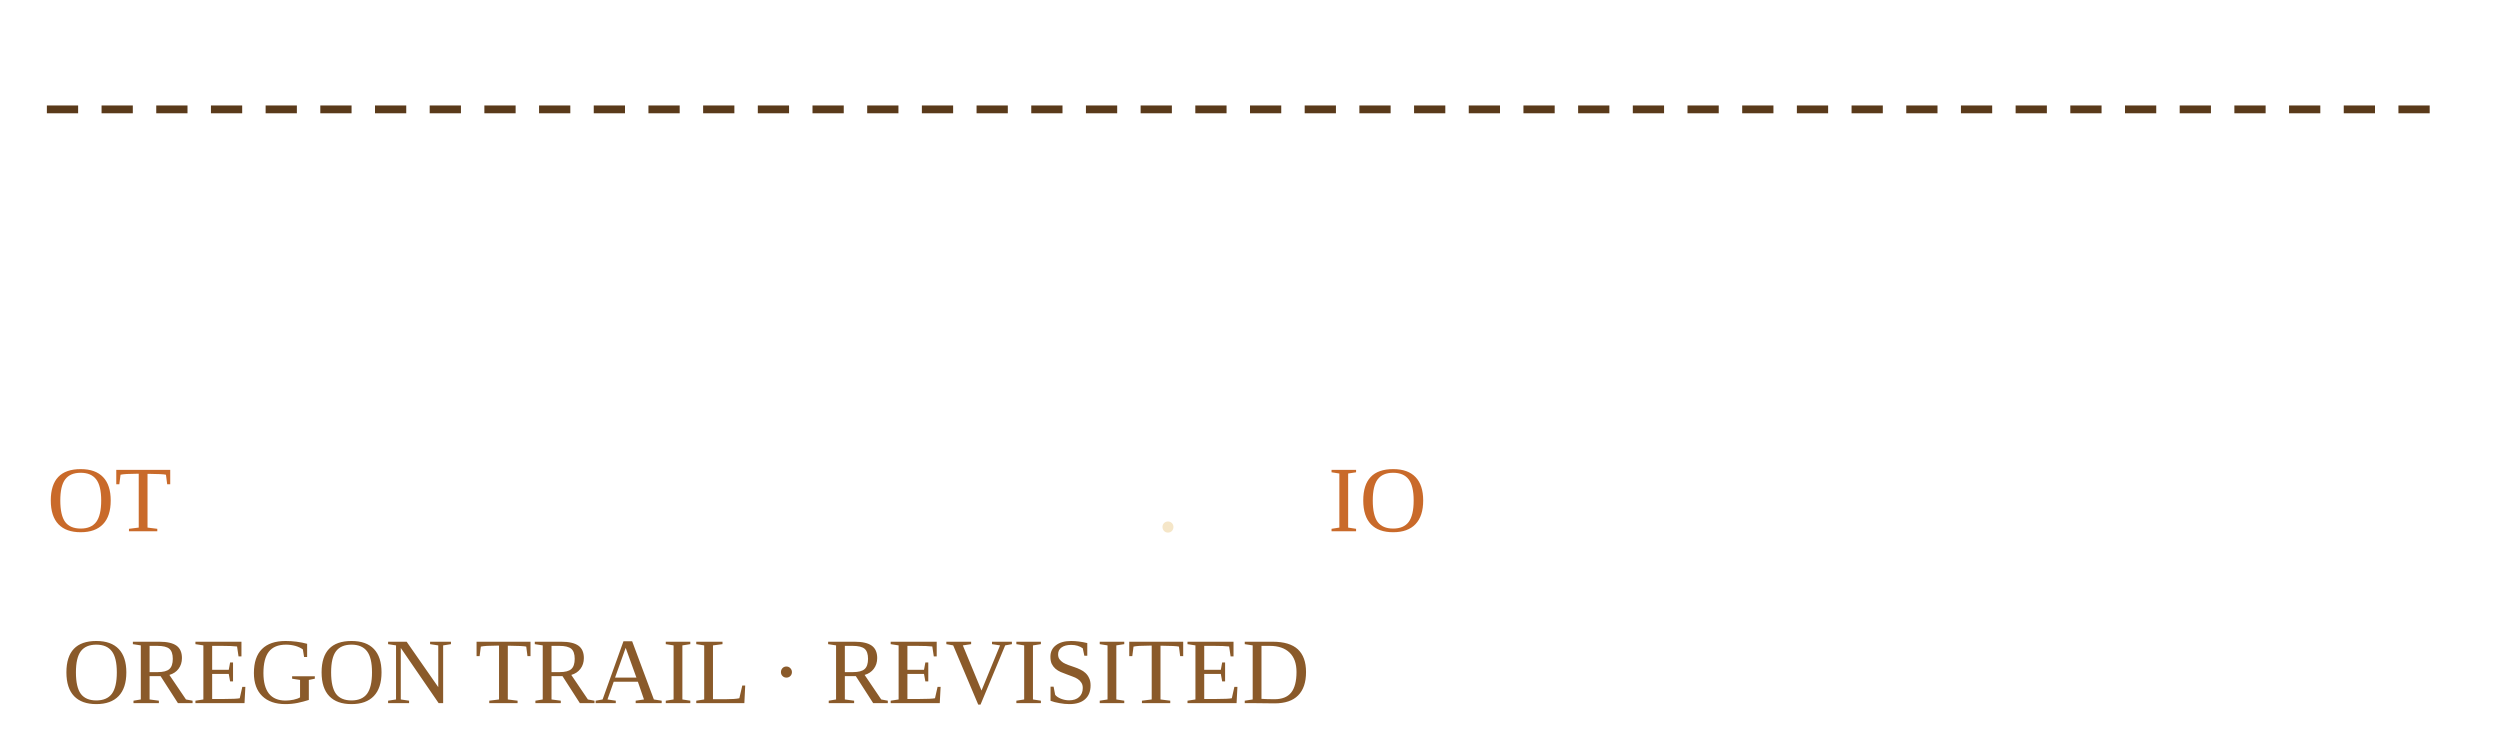
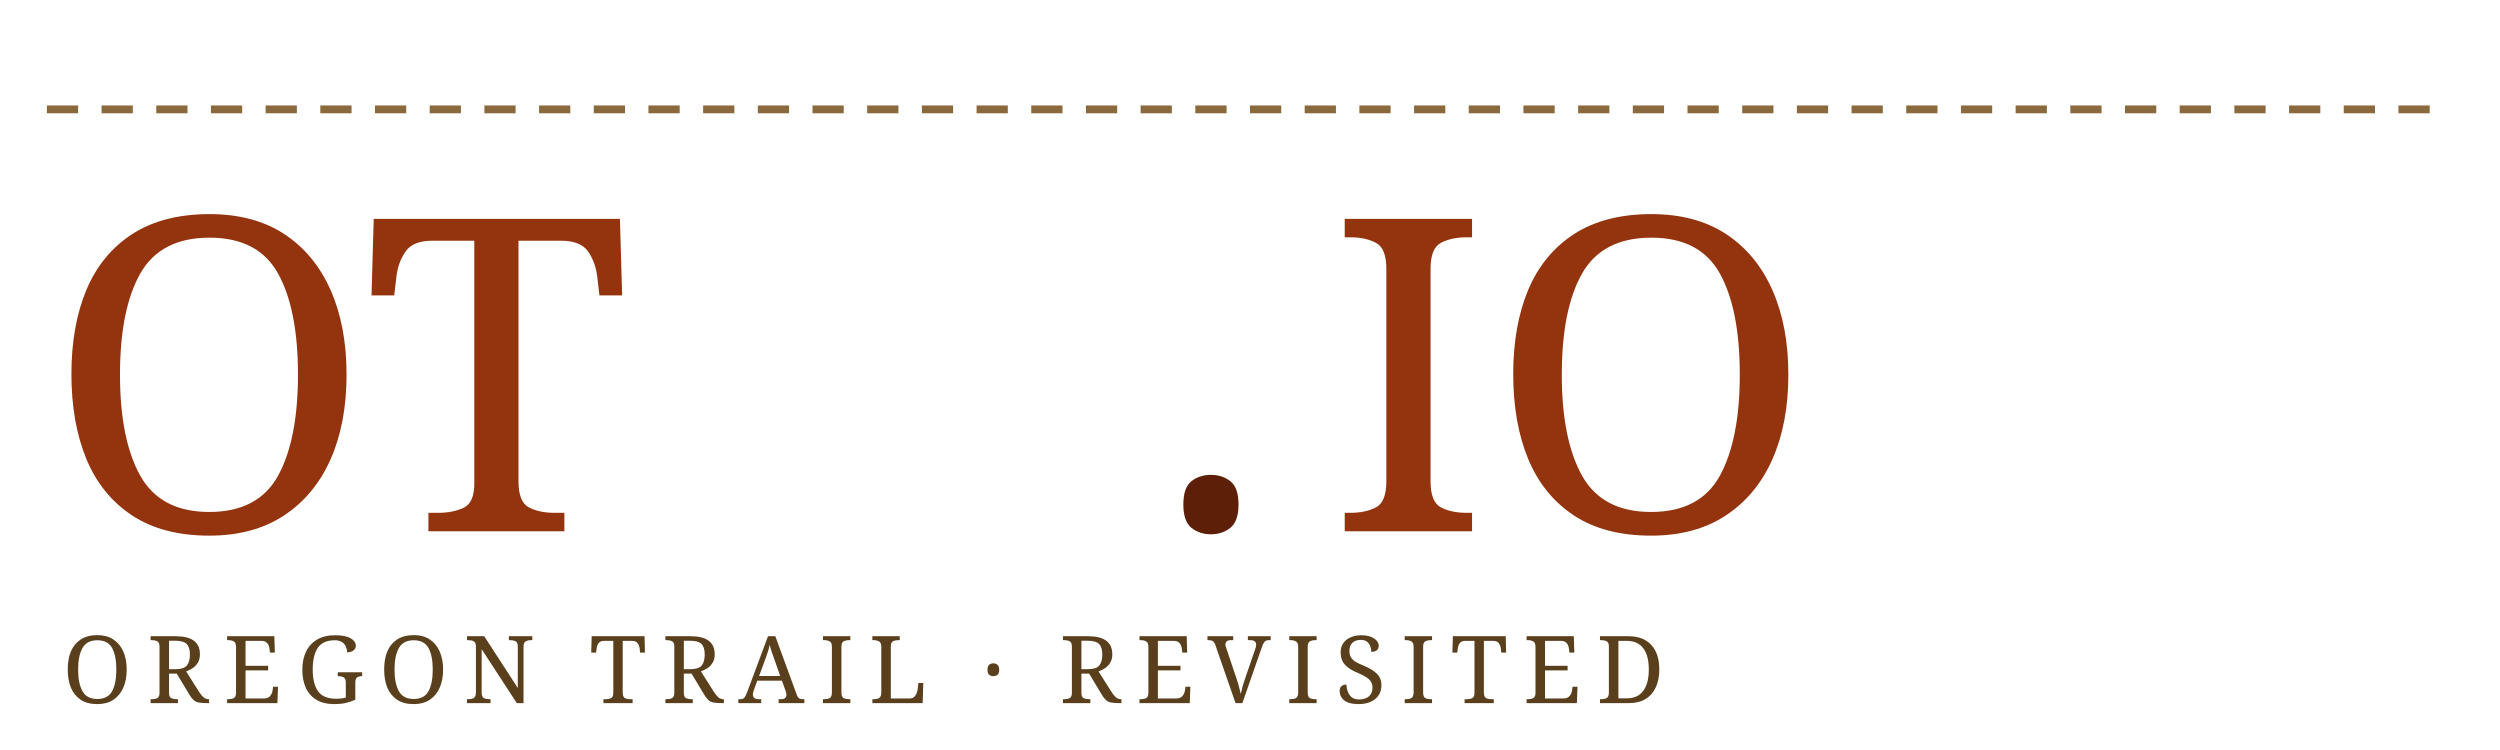
<svg xmlns="http://www.w3.org/2000/svg" viewBox="0 0 320 96" role="img" aria-label="OT.IO wordmark">
  <defs>
-     
+     <style>
+       .ot  { font-family: 'Rye', Georgia, serif; font-size: 56px; }
+       .sub { font-family: 'IM Fell English SC', 'IM Fell English', Georgia, serif; font-size: 12px; letter-spacing: 0.16em; }
+     </style>
  </defs>
-   <text x="6" y="68" class="ot" fill="#c96a2a">OT</text>
-   <text x="148" y="68" class="ot" fill="#f5e6c8">.</text>
-   <text x="170" y="68" class="ot" fill="#c96a2a">IO</text>
-   <text x="8" y="90" class="sub" fill="#8a5a2a">OREGON TRAIL · REVISITED</text>
-   <line x1="6" y1="14" x2="314" y2="14" stroke="#5a3a1a" stroke-width="1" stroke-dasharray="4 3" />
+   <text x="6" y="68" class="ot" fill="#94340e">OT</text>
+   <text x="148" y="68" class="ot" fill="#5e1f08">.</text>
+   <text x="170" y="68" class="ot" fill="#94340e">IO</text>
+   <text x="8" y="90" class="sub" fill="#5a3f1c">OREGON TRAIL · REVISITED</text>
+   <line x1="6" y1="14" x2="314" y2="14" stroke="#8a6a3c" stroke-width="1" stroke-dasharray="4 3" />
</svg>
